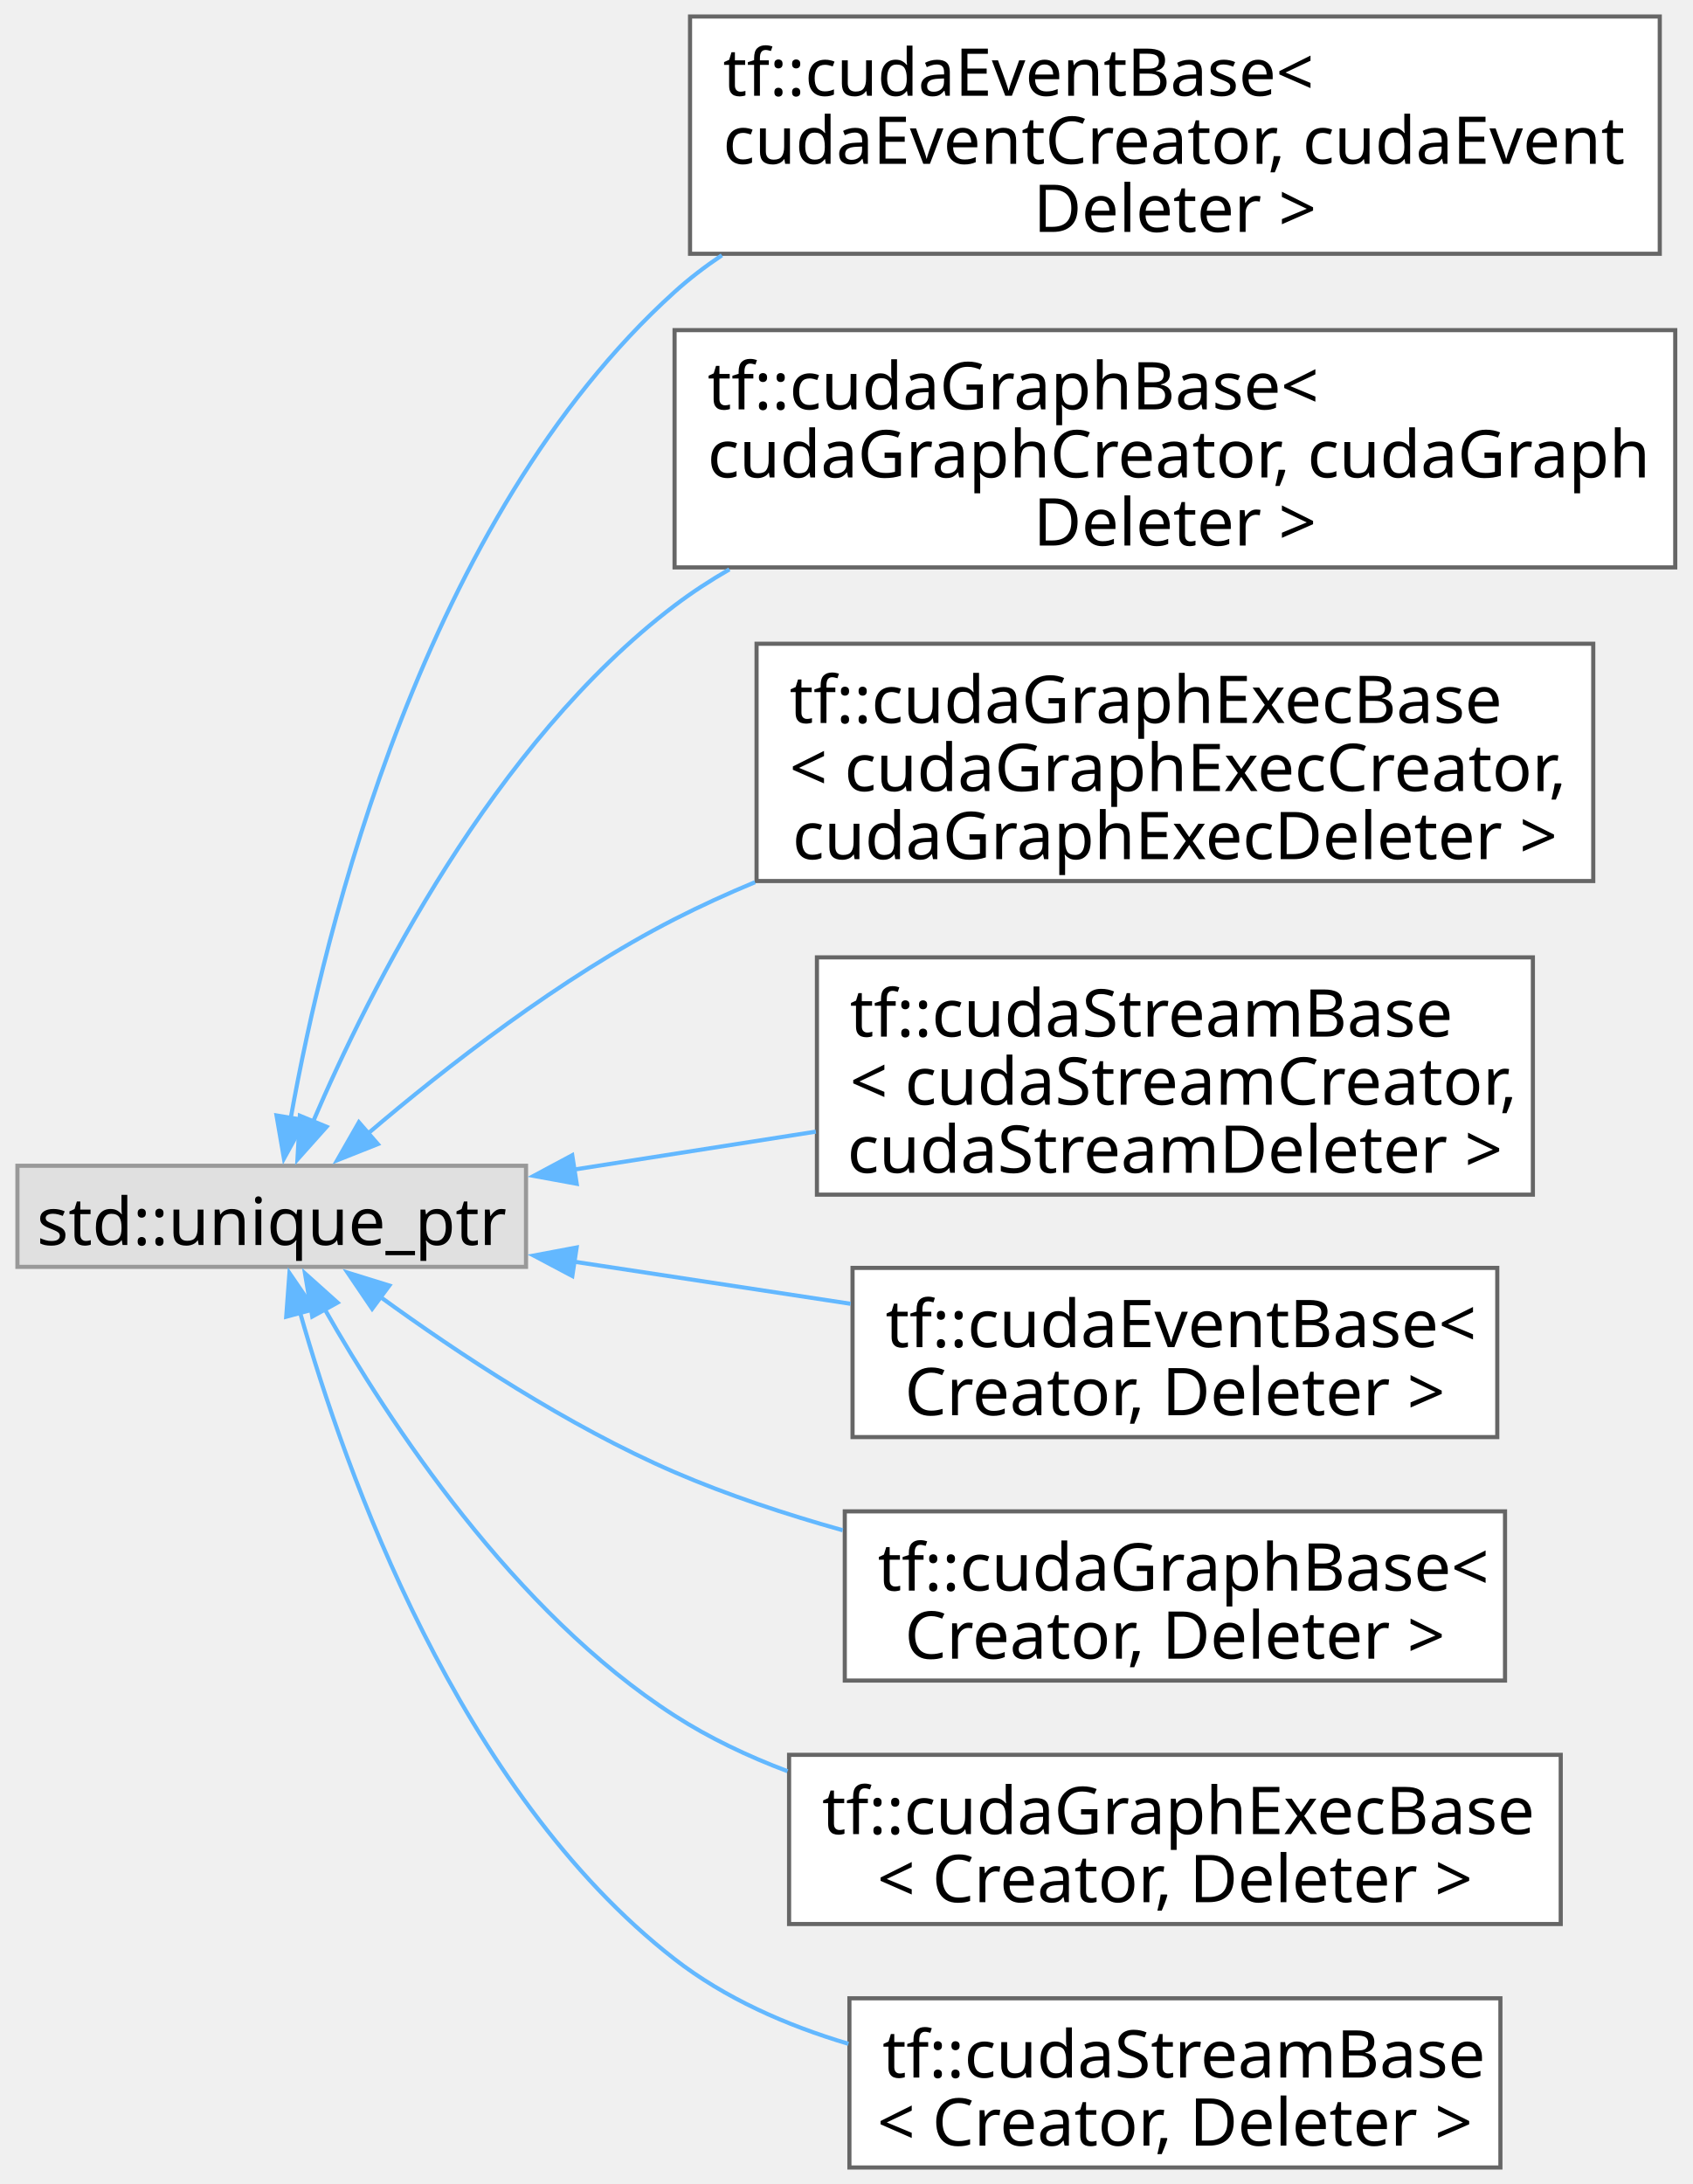
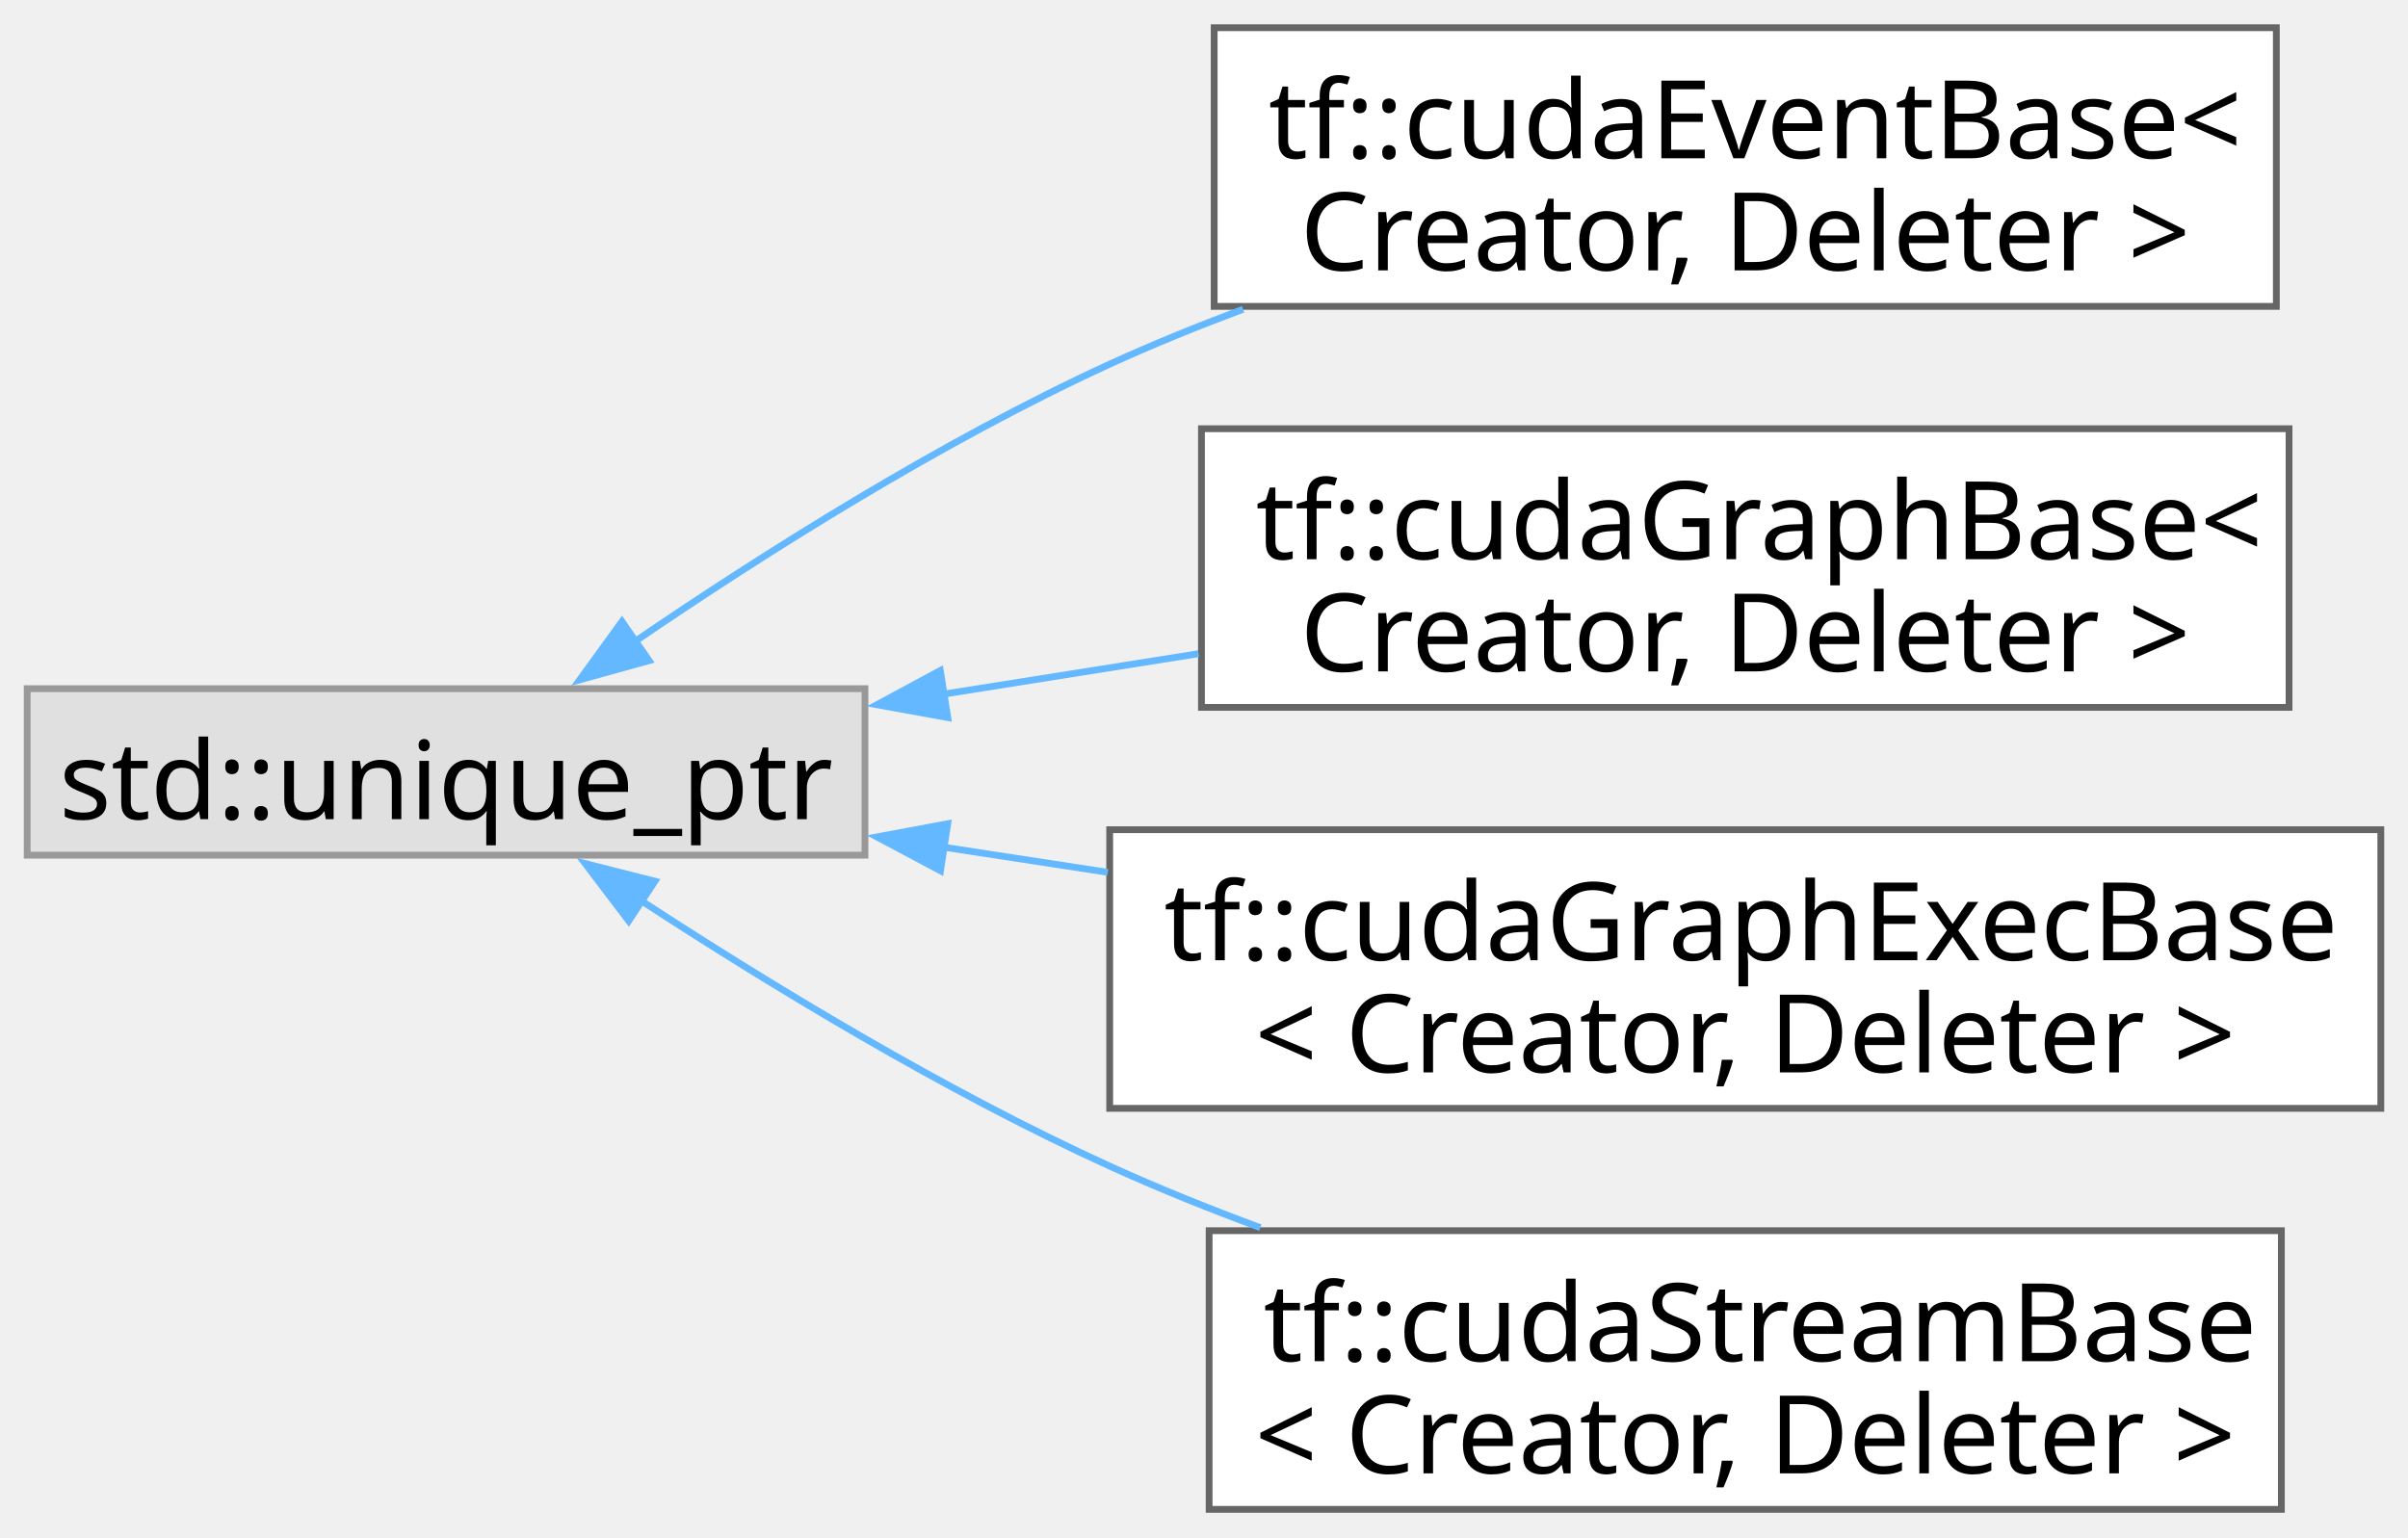
- <svg xmlns="http://www.w3.org/2000/svg" xmlns:xlink="http://www.w3.org/1999/xlink" width="410pt" height="529pt" viewBox="0.00 0.00 409.75 529.25">
-   <g id="graph0" class="graph" transform="scale(1 1) rotate(0) translate(4 525.25)">
+ <svg xmlns="http://www.w3.org/2000/svg" xmlns:xlink="http://www.w3.org/1999/xlink" width="354pt" height="226pt" viewBox="0.00 0.00 354.25 226.00">
+   <g id="graph0" class="graph" transform="scale(1 1) rotate(0) translate(4 222)">
    <g id="Node000000" class="node">
      <g id="a_Node000000">
        <a xlink:title=" ">
-           <polygon fill="#e0e0e0" stroke="#999999" points="123.25,-242.75 0,-242.75 0,-218.25 123.25,-218.25 123.25,-242.75" />
-           <text text-anchor="middle" x="61.62" y="-223.55" font-family="SourceSansPro" font-size="16.00">std::unique_ptr</text>
+           <polygon fill="#e0e0e0" stroke="#999999" points="123.25,-120.75 0,-120.75 0,-96.25 123.25,-96.25 123.25,-120.75" />
+           <text text-anchor="middle" x="61.62" y="-101.55" font-family="SourceSansPro" font-size="16.00">std::unique_ptr</text>
        </a>
      </g>
    </g>
    <g id="Node000001" class="node">
      <g id="a_Node000001">
-         <a xlink:href="classtf_1_1cudaEventBase.html" target="_top" xlink:title=" ">
-           <polygon fill="white" stroke="#666666" points="398,-521.25 163,-521.25 163,-463.75 398,-463.75 398,-521.25" />
-           <text text-anchor="start" x="171" y="-502.05" font-family="SourceSansPro" font-size="16.00">tf::cudaEventBase&lt;</text>
-           <text text-anchor="start" x="171" y="-485.55" font-family="SourceSansPro" font-size="16.00"> cudaEventCreator, cudaEvent</text>
-           <text text-anchor="middle" x="280.5" y="-469.05" font-family="SourceSansPro" font-size="16.00">Deleter &gt;</text>
+         <a xlink:href="classtf_1_1cudaEventBase.html" target="_top" xlink:title="class to create a CUDA event with unique ownership">
+           <polygon fill="white" stroke="#666666" points="330.88,-218 174.62,-218 174.62,-177 330.88,-177 330.88,-218" />
+           <text text-anchor="start" x="182.62" y="-198.8" font-family="SourceSansPro" font-size="16.00">tf::cudaEventBase&lt;</text>
+           <text text-anchor="middle" x="252.75" y="-182.3" font-family="SourceSansPro" font-size="16.00"> Creator, Deleter &gt;</text>
        </a>
      </g>
    </g>
    <g id="edge2_Node000000_Node000001" class="edge">
      <g id="a_edge2_Node000000_Node000001">
        <a xlink:title=" ">
-           <path fill="none" stroke="#63b8ff" d="M66.24,-254.33C74.4,-299.88 98.5,-399.6 159.25,-454.5 162.82,-457.73 166.67,-460.68 170.72,-463.39" />
-           <polygon fill="#63b8ff" stroke="#63b8ff" points="69.7,-253.79 64.59,-244.5 62.79,-254.94 69.7,-253.79" />
+           <path fill="none" stroke="#63b8ff" d="M89.43,-127.71C108.27,-140.56 134.45,-157.13 159.25,-168.5 165.52,-171.37 172.16,-174.07 178.88,-176.58" />
+           <polygon fill="#63b8ff" stroke="#63b8ff" points="91.49,-124.88 81.28,-122.05 87.5,-130.63 91.49,-124.88" />
        </a>
      </g>
    </g>
    <g id="Node000002" class="node">
      <g id="a_Node000002">
-         <a xlink:href="classtf_1_1cudaGraphBase.html" target="_top" xlink:title=" ">
-           <polygon fill="white" stroke="#666666" points="401.75,-445.25 159.25,-445.25 159.25,-387.75 401.75,-387.75 401.75,-445.25" />
-           <text text-anchor="start" x="167.25" y="-426.05" font-family="SourceSansPro" font-size="16.00">tf::cudaGraphBase&lt;</text>
-           <text text-anchor="start" x="167.25" y="-409.55" font-family="SourceSansPro" font-size="16.00"> cudaGraphCreator, cudaGraph</text>
-           <text text-anchor="middle" x="280.5" y="-393.05" font-family="SourceSansPro" font-size="16.00">Deleter &gt;</text>
+         <a xlink:href="classtf_1_1cudaGraphBase.html" target="_top" xlink:title="class to create a CUDA graph with uunique ownership">
+           <polygon fill="white" stroke="#666666" points="332.75,-159 172.75,-159 172.75,-118 332.75,-118 332.75,-159" />
+           <text text-anchor="start" x="180.75" y="-139.8" font-family="SourceSansPro" font-size="16.00">tf::cudaGraphBase&lt;</text>
+           <text text-anchor="middle" x="252.75" y="-123.3" font-family="SourceSansPro" font-size="16.00"> Creator, Deleter &gt;</text>
        </a>
      </g>
    </g>
    <g id="edge3_Node000000_Node000002" class="edge">
      <g id="a_edge3_Node000000_Node000002">
        <a xlink:title=" ">
-           <path fill="none" stroke="#63b8ff" d="M71.53,-253.17C85.42,-285.64 115.3,-345.14 159.25,-378.5 163.44,-381.68 167.89,-384.59 172.54,-387.27" />
-           <polygon fill="#63b8ff" stroke="#63b8ff" points="74.92,-252.2 67.86,-244.29 68.45,-254.87 74.92,-252.2" />
+           <path fill="none" stroke="#63b8ff" d="M134.64,-119.92C146.97,-121.88 159.83,-123.92 172.33,-125.9" />
+           <polygon fill="#63b8ff" stroke="#63b8ff" points="135.43,-116.5 125,-118.39 134.33,-123.42 135.43,-116.5" />
        </a>
      </g>
    </g>
    <g id="Node000003" class="node">
      <g id="a_Node000003">
-         <a xlink:href="classtf_1_1cudaGraphExecBase.html" target="_top" xlink:title=" ">
-           <polygon fill="white" stroke="#666666" points="381.88,-369.25 179.12,-369.25 179.12,-311.75 381.88,-311.75 381.88,-369.25" />
-           <text text-anchor="start" x="187.12" y="-350.05" font-family="SourceSansPro" font-size="16.00">tf::cudaGraphExecBase</text>
-           <text text-anchor="start" x="187.12" y="-333.55" font-family="SourceSansPro" font-size="16.00">&lt; cudaGraphExecCreator,</text>
-           <text text-anchor="middle" x="280.5" y="-317.05" font-family="SourceSansPro" font-size="16.00"> cudaGraphExecDeleter &gt;</text>
+         <a xlink:href="classtf_1_1cudaGraphExecBase.html" target="_top" xlink:title="class to create an executable CUDA graph with unique ownership">
+           <polygon fill="white" stroke="#666666" points="346.25,-100 159.25,-100 159.25,-59 346.25,-59 346.25,-100" />
+           <text text-anchor="start" x="167.25" y="-80.8" font-family="SourceSansPro" font-size="16.00">tf::cudaGraphExecBase</text>
+           <text text-anchor="middle" x="252.75" y="-64.3" font-family="SourceSansPro" font-size="16.00">&lt; Creator, Deleter &gt;</text>
        </a>
      </g>
    </g>
    <g id="edge4_Node000000_Node000003" class="edge">
      <g id="a_edge4_Node000000_Node000003">
        <a xlink:title=" ">
-           <path fill="none" stroke="#63b8ff" d="M84.99,-250.6C103.7,-266.53 131.69,-288.39 159.25,-302.5 165.49,-305.69 172.04,-308.68 178.74,-311.47" />
-           <polygon fill="#63b8ff" stroke="#63b8ff" points="87.34,-248 77.49,-244.09 82.75,-253.29 87.34,-248" />
+           <path fill="none" stroke="#63b8ff" d="M134.88,-97.42C142.77,-96.21 150.88,-94.97 158.97,-93.73" />
+           <polygon fill="#63b8ff" stroke="#63b8ff" points="134.36,-93.96 125,-98.94 135.42,-100.88 134.36,-93.96" />
        </a>
      </g>
    </g>
    <g id="Node000004" class="node">
      <g id="a_Node000004">
-         <a xlink:href="classtf_1_1cudaStreamBase.html" target="_top" xlink:title=" ">
-           <polygon fill="white" stroke="#666666" points="367.25,-293.25 193.75,-293.25 193.75,-235.75 367.25,-235.75 367.25,-293.25" />
-           <text text-anchor="start" x="201.75" y="-274.05" font-family="SourceSansPro" font-size="16.00">tf::cudaStreamBase</text>
-           <text text-anchor="start" x="201.75" y="-257.55" font-family="SourceSansPro" font-size="16.00">&lt; cudaStreamCreator,</text>
-           <text text-anchor="middle" x="280.5" y="-241.05" font-family="SourceSansPro" font-size="16.00"> cudaStreamDeleter &gt;</text>
+         <a xlink:href="classtf_1_1cudaStreamBase.html" target="_top" xlink:title="class to create a CUDA stream with unique ownership">
+           <polygon fill="white" stroke="#666666" points="331.62,-41 173.88,-41 173.88,0 331.62,0 331.62,-41" />
+           <text text-anchor="start" x="181.88" y="-21.8" font-family="SourceSansPro" font-size="16.00">tf::cudaStreamBase</text>
+           <text text-anchor="middle" x="252.75" y="-5.3" font-family="SourceSansPro" font-size="16.00">&lt; Creator, Deleter &gt;</text>
        </a>
      </g>
    </g>
    <g id="edge5_Node000000_Node000004" class="edge">
      <g id="a_edge5_Node000000_Node000004">
        <a xlink:title=" ">
-           <path fill="none" stroke="#63b8ff" d="M134.78,-241.81C153.59,-244.76 174.04,-247.97 193.48,-251.02" />
-           <polygon fill="#63b8ff" stroke="#63b8ff" points="135.53,-238.39 125.11,-240.3 134.45,-245.3 135.53,-238.39" />
-         </a>
-       </g>
-     </g>
-     <g id="Node000005" class="node">
-       <g id="a_Node000005">
-         <a xlink:href="classtf_1_1cudaEventBase.html" target="_top" xlink:title="class to create a CUDA event with unique ownership">
-           <polygon fill="white" stroke="#666666" points="358.62,-218 202.38,-218 202.38,-177 358.62,-177 358.62,-218" />
-           <text text-anchor="start" x="210.38" y="-198.8" font-family="SourceSansPro" font-size="16.00">tf::cudaEventBase&lt;</text>
-           <text text-anchor="middle" x="280.5" y="-182.3" font-family="SourceSansPro" font-size="16.00"> Creator, Deleter &gt;</text>
-         </a>
-       </g>
-     </g>
-     <g id="edge6_Node000000_Node000005" class="edge">
-       <g id="a_edge6_Node000000_Node000005">
-         <a xlink:title=" ">
-           <path fill="none" stroke="#63b8ff" d="M134.98,-219.49C156.47,-216.22 180.11,-212.62 201.92,-209.3" />
-           <polygon fill="#63b8ff" stroke="#63b8ff" points="134.47,-216.03 125.11,-220.99 135.52,-222.95 134.47,-216.03" />
-         </a>
-       </g>
-     </g>
-     <g id="Node000006" class="node">
-       <g id="a_Node000006">
-         <a xlink:href="classtf_1_1cudaGraphBase.html" target="_top" xlink:title="class to create a CUDA graph with uunique ownership">
-           <polygon fill="white" stroke="#666666" points="360.5,-159 200.5,-159 200.5,-118 360.5,-118 360.5,-159" />
-           <text text-anchor="start" x="208.5" y="-139.8" font-family="SourceSansPro" font-size="16.00">tf::cudaGraphBase&lt;</text>
-           <text text-anchor="middle" x="280.5" y="-123.3" font-family="SourceSansPro" font-size="16.00"> Creator, Deleter &gt;</text>
-         </a>
-       </g>
-     </g>
-     <g id="edge7_Node000000_Node000006" class="edge">
-       <g id="a_edge7_Node000000_Node000006">
-         <a xlink:title=" ">
-           <path fill="none" stroke="#63b8ff" d="M87.84,-211.05C106.62,-197.4 133.38,-179.67 159.25,-168.5 172.09,-162.96 186.16,-158.3 200.01,-154.42" />
-           <polygon fill="#63b8ff" stroke="#63b8ff" points="85.96,-208.09 80.01,-216.86 90.13,-213.72 85.96,-208.09" />
-         </a>
-       </g>
-     </g>
-     <g id="Node000007" class="node">
-       <g id="a_Node000007">
-         <a xlink:href="classtf_1_1cudaGraphExecBase.html" target="_top" xlink:title="class to create an executable CUDA graph with unique ownership">
-           <polygon fill="white" stroke="#666666" points="374,-100 187,-100 187,-59 374,-59 374,-100" />
-           <text text-anchor="start" x="195" y="-80.8" font-family="SourceSansPro" font-size="16.00">tf::cudaGraphExecBase</text>
-           <text text-anchor="middle" x="280.5" y="-64.3" font-family="SourceSansPro" font-size="16.00">&lt; Creator, Deleter &gt;</text>
-         </a>
-       </g>
-     </g>
-     <g id="edge8_Node000000_Node000007" class="edge">
-       <g id="a_edge8_Node000000_Node000007">
-         <a xlink:title=" ">
-           <path fill="none" stroke="#63b8ff" d="M74.4,-208.11C90.04,-180.59 120.31,-134.5 159.25,-109.5 167.67,-104.09 177,-99.66 186.63,-96.03" />
-           <polygon fill="#63b8ff" stroke="#63b8ff" points="71.45,-206.21 69.69,-216.66 77.58,-209.59 71.45,-206.21" />
-         </a>
-       </g>
-     </g>
-     <g id="Node000008" class="node">
-       <g id="a_Node000008">
-         <a xlink:href="classtf_1_1cudaStreamBase.html" target="_top" xlink:title="class to create a CUDA stream with unique ownership">
-           <polygon fill="white" stroke="#666666" points="359.38,-41 201.62,-41 201.62,0 359.38,0 359.38,-41" />
-           <text text-anchor="start" x="209.62" y="-21.8" font-family="SourceSansPro" font-size="16.00">tf::cudaStreamBase</text>
-           <text text-anchor="middle" x="280.5" y="-5.3" font-family="SourceSansPro" font-size="16.00">&lt; Creator, Deleter &gt;</text>
-         </a>
-       </g>
-     </g>
-     <g id="edge9_Node000000_Node000008" class="edge">
-       <g id="a_edge9_Node000000_Node000008">
-         <a xlink:title=" ">
-           <path fill="none" stroke="#63b8ff" d="M68.46,-207.31C79.42,-168.66 106.85,-91.28 159.25,-50.5 171.48,-40.99 186.34,-34.45 201.38,-29.97" />
-           <polygon fill="#63b8ff" stroke="#63b8ff" points="65.14,-206.17 65.92,-216.74 71.9,-207.99 65.14,-206.17" />
+           <path fill="none" stroke="#63b8ff" d="M90.25,-89.61C109.1,-77.31 134.95,-61.56 159.25,-50.5 166.32,-47.28 173.83,-44.25 181.41,-41.45" />
+           <polygon fill="#63b8ff" stroke="#63b8ff" points="88.49,-86.58 82.09,-95.02 92.35,-92.42 88.49,-86.58" />
        </a>
      </g>
    </g>
  </g>
</svg>
